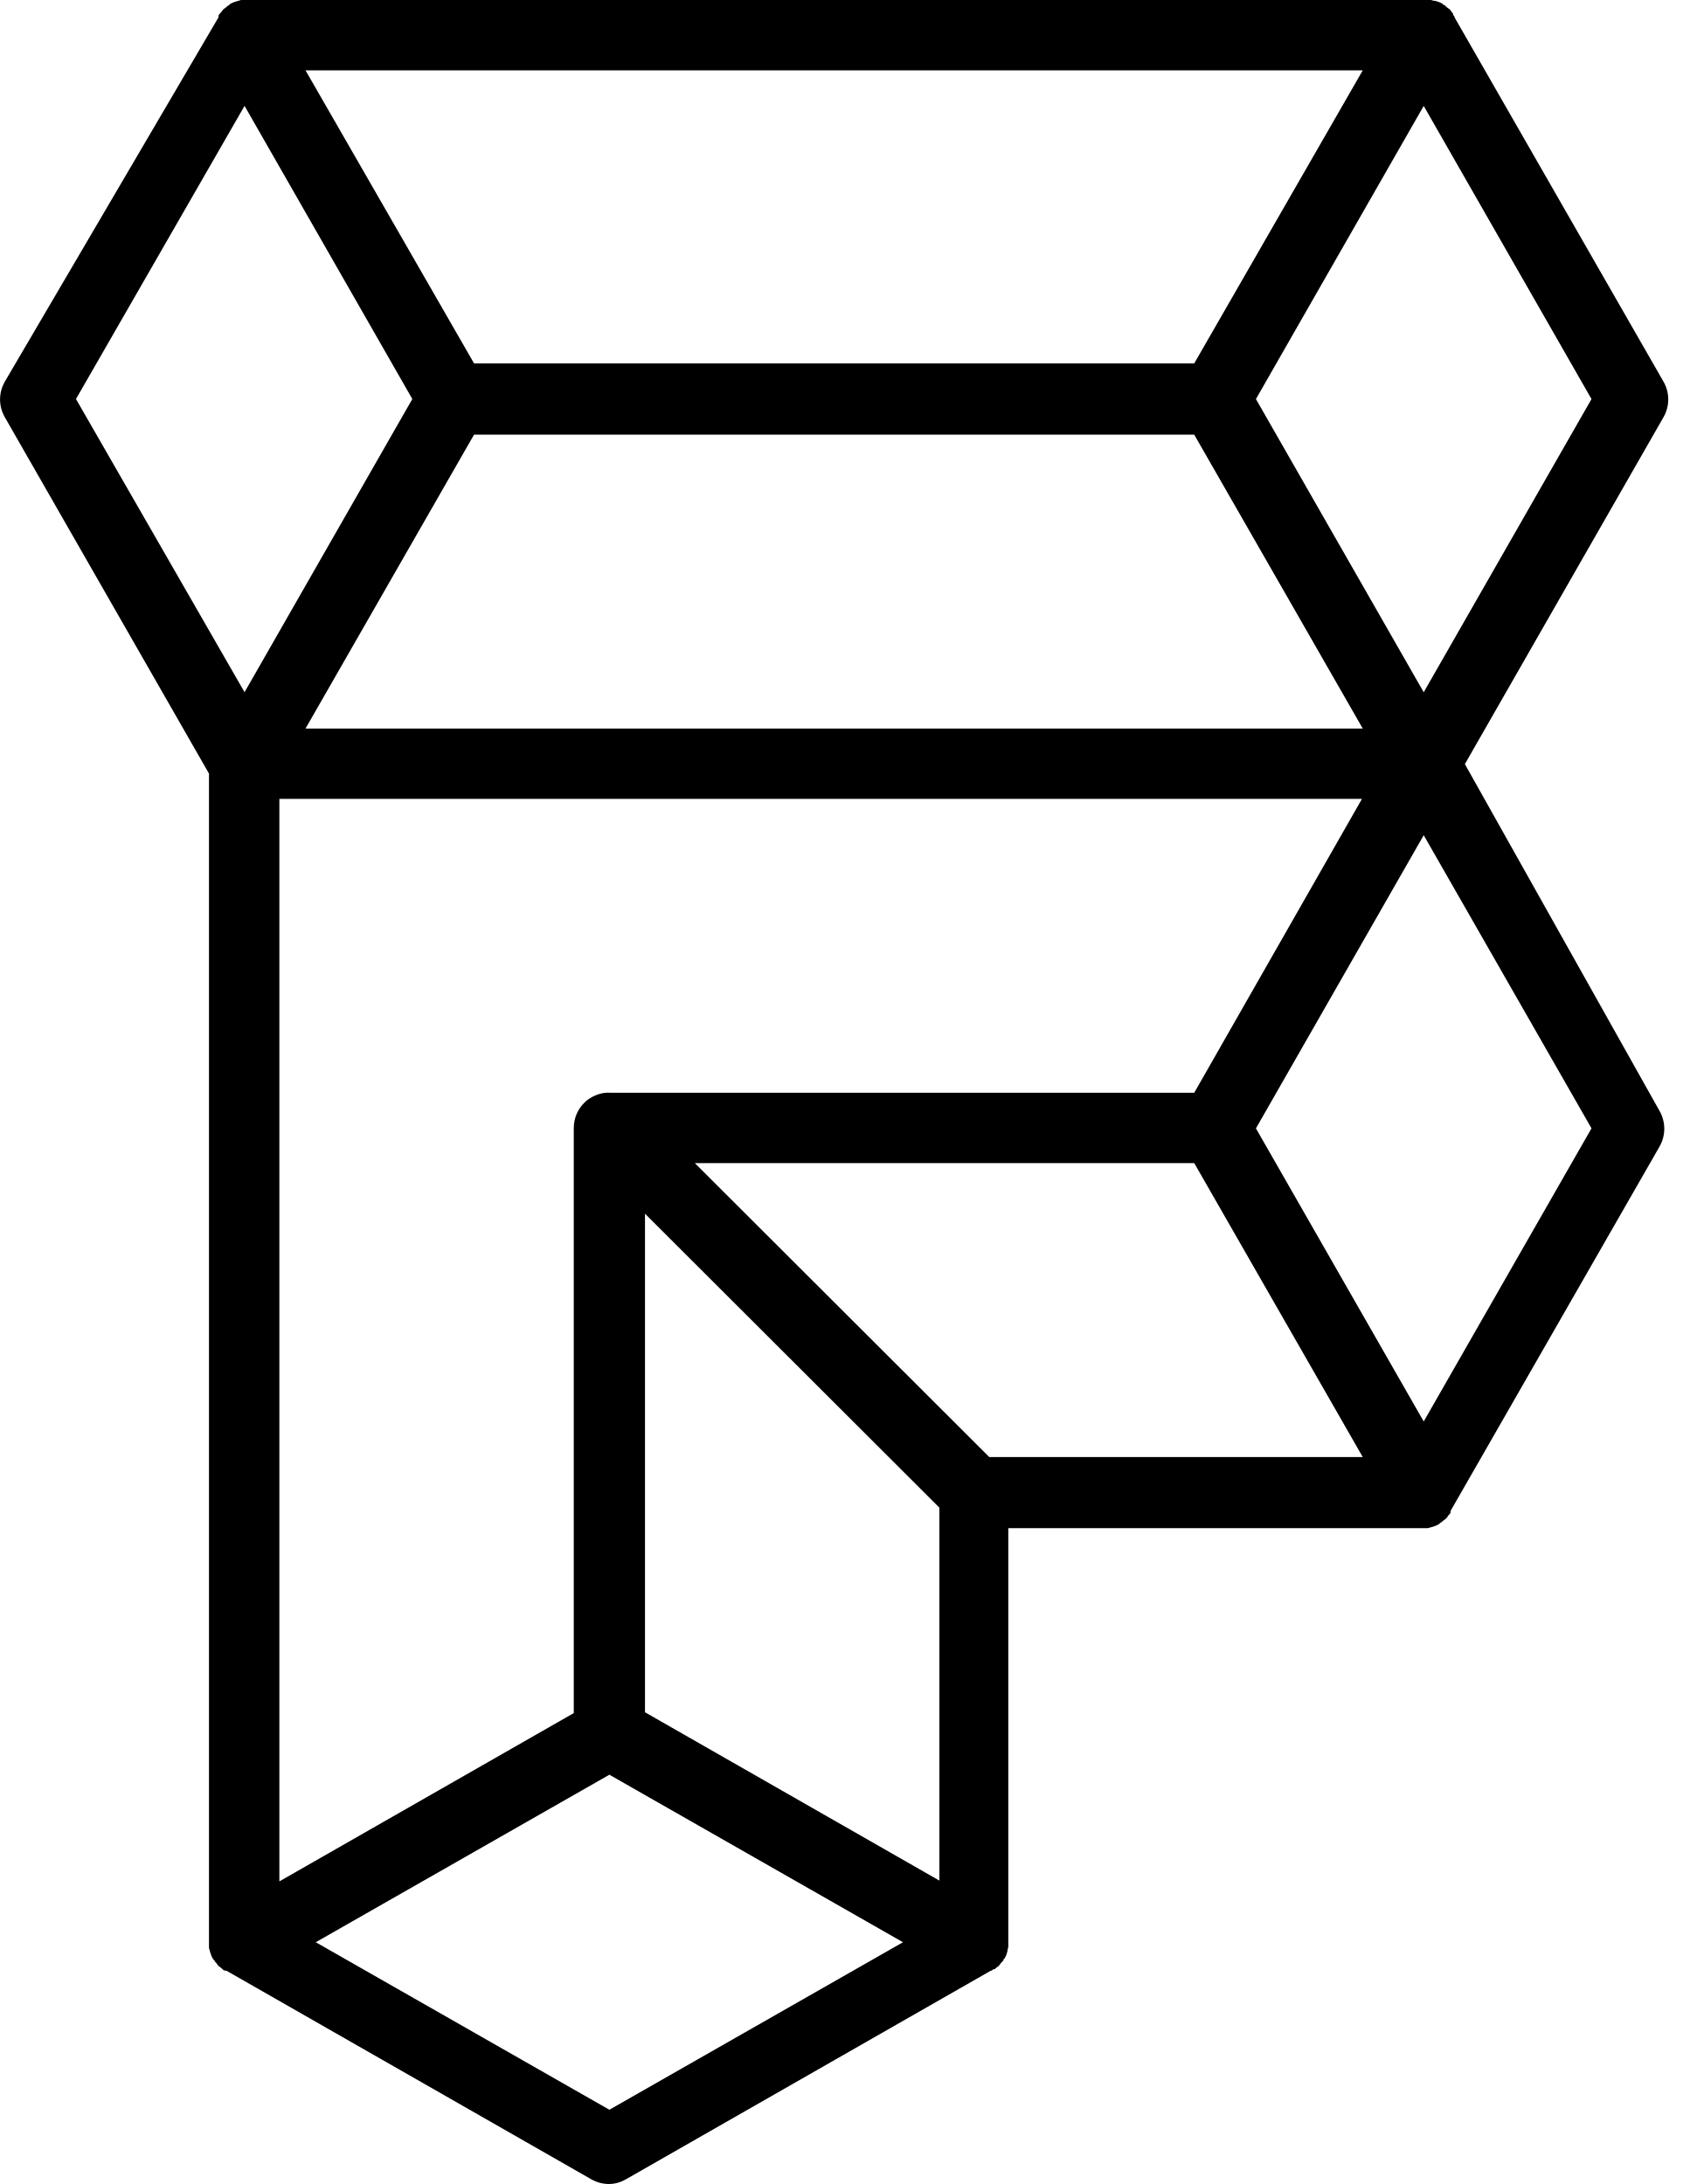
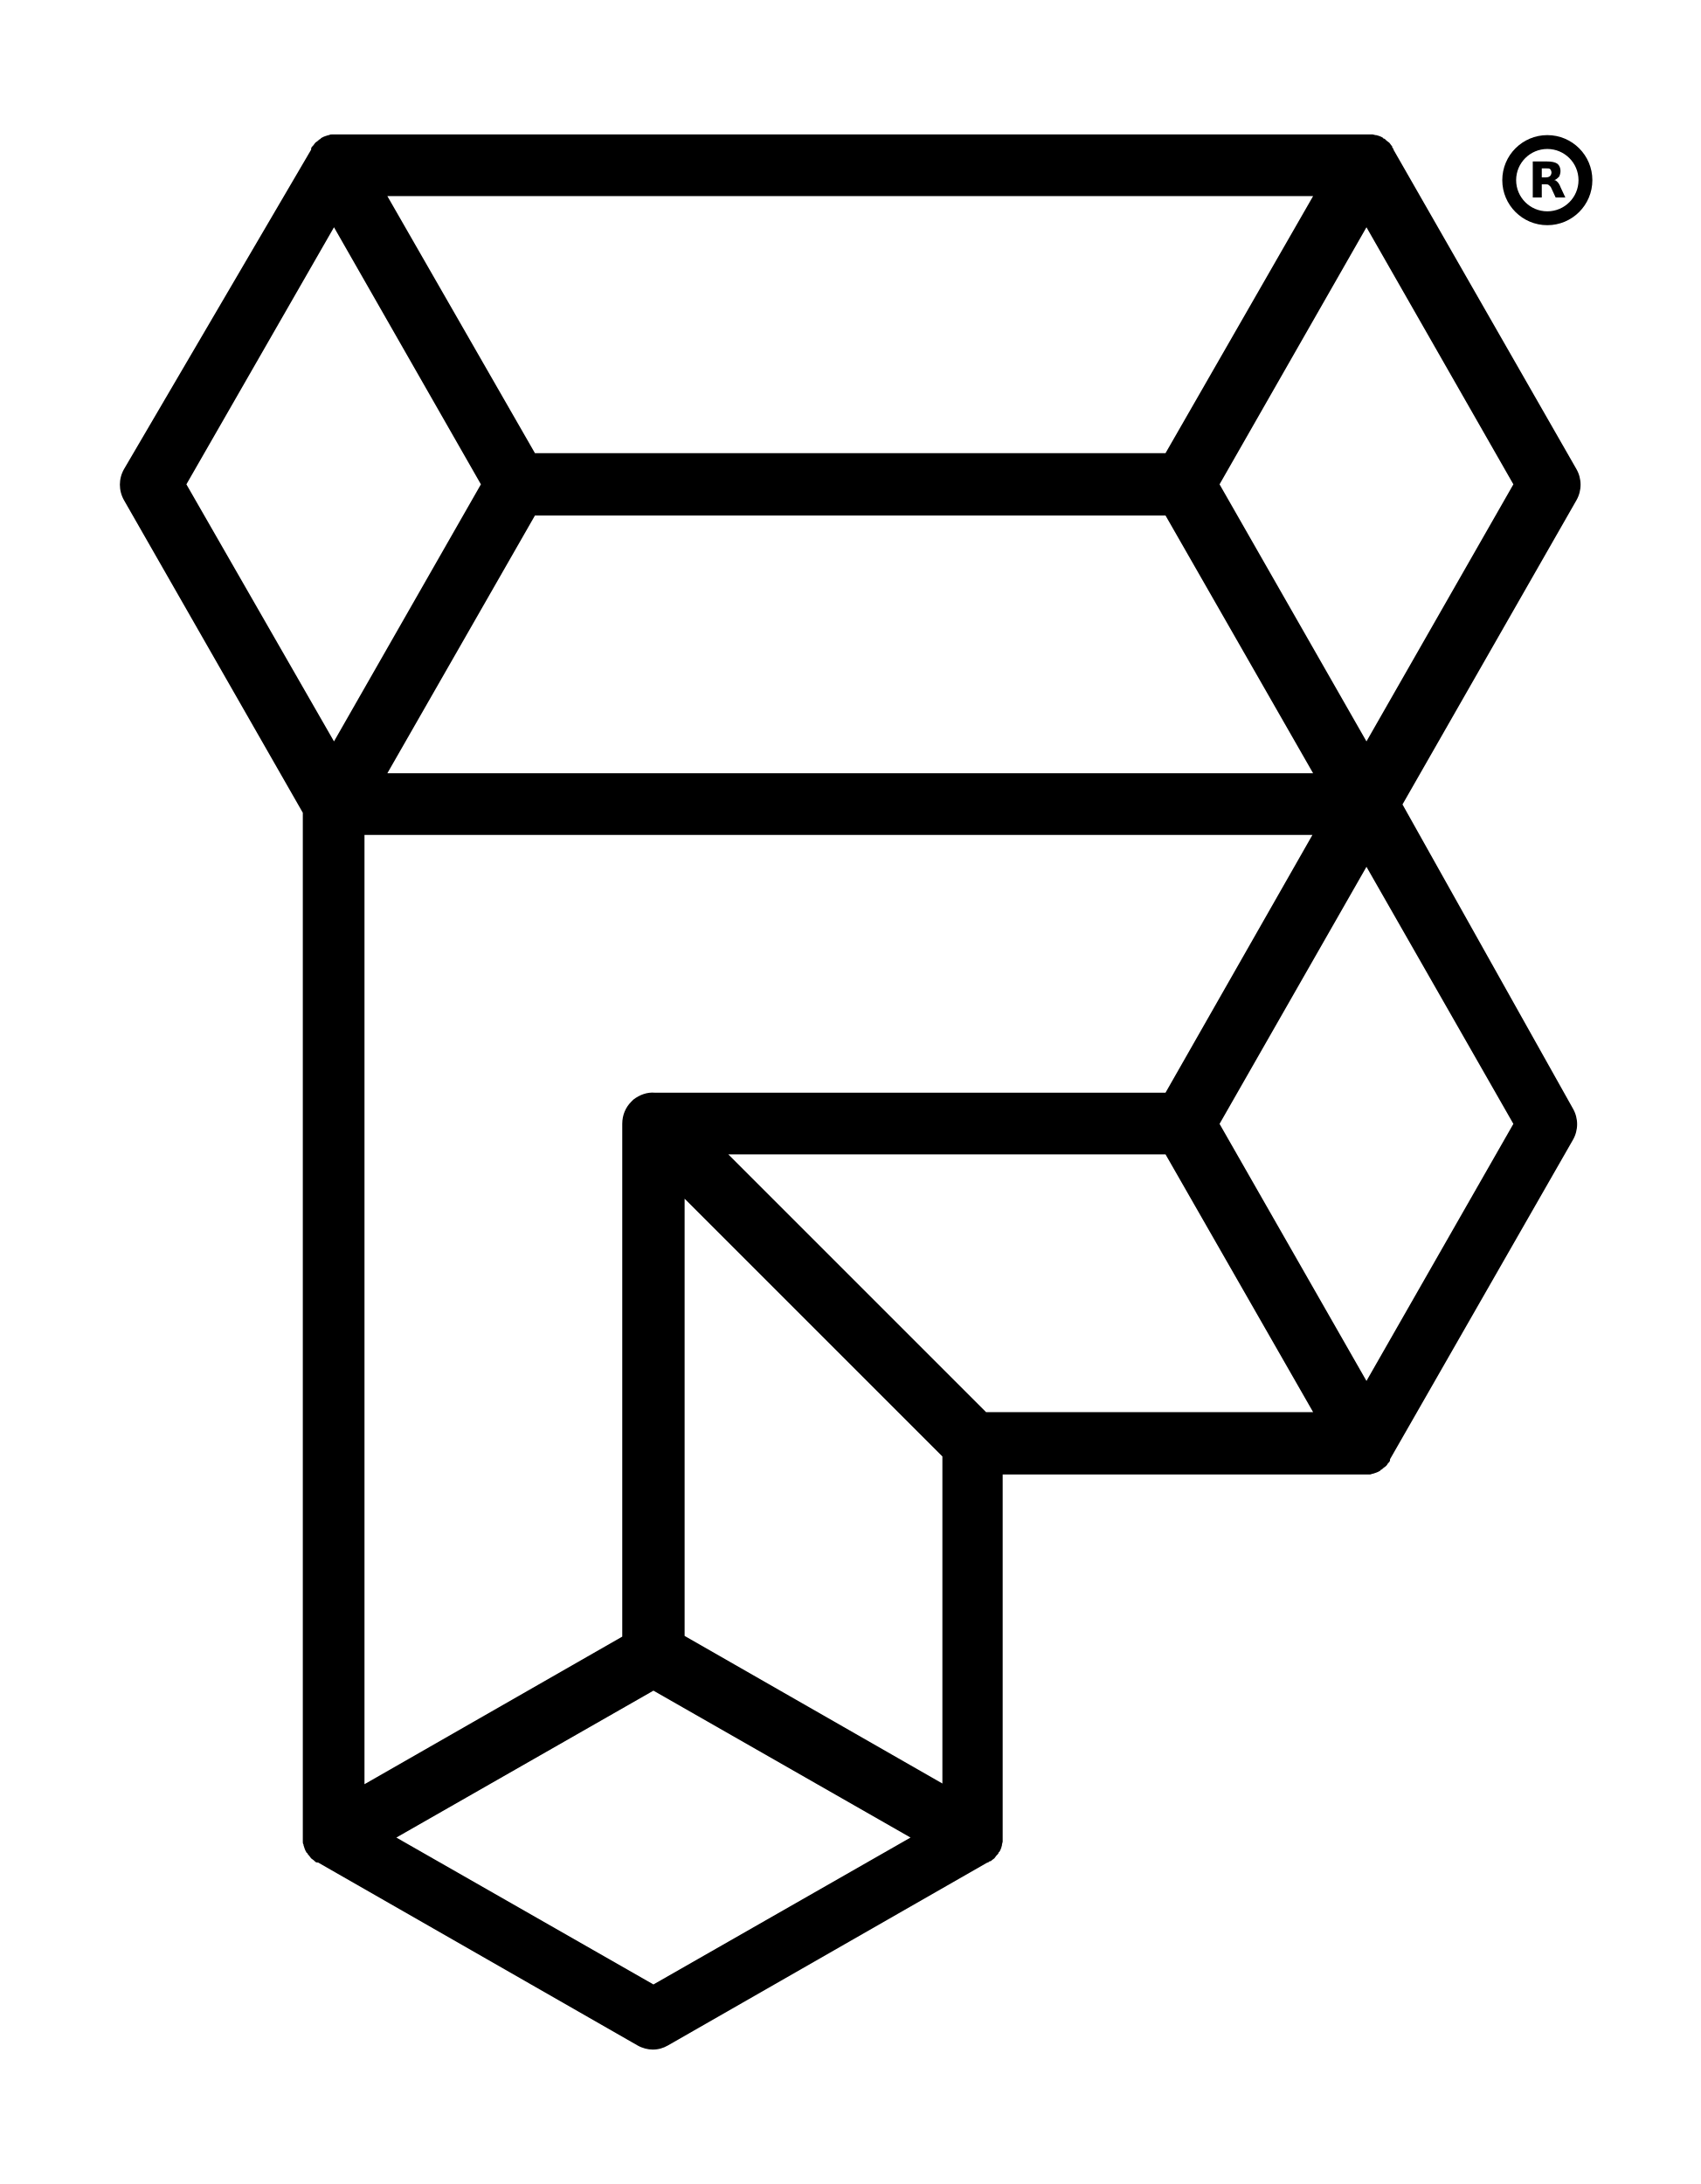
- <svg xmlns="http://www.w3.org/2000/svg" viewBox="0 0 39 50">
+ <svg xmlns="http://www.w3.org/2000/svg" viewBox="0 0 245.4 315.2">
  <g fill="currentColor" fill-rule="nonzero">
-     <path d="M33.527 17.493l4.546-7.942c.145-.253.145-.56 0-.814L33.291.398V.38c-.018-.018-.036-.036-.036-.072l-.018-.019c-.018-.018-.036-.054-.054-.072-.018-.018-.055-.036-.073-.054l-.018-.018c-.018-.018-.036-.036-.054-.036 0 0-.018 0-.018-.019-.055-.036-.109-.054-.181-.072h-.019c-.018 0-.054-.018-.072-.018H5.561h-.018c-.019 0-.055 0-.073.018h-.018c-.054.018-.127.036-.181.072 0 0-.018 0-.018.019-.018.018-.037.018-.055.036L5.18.163c-.018.018-.054.036-.072.054-.018.018-.036.054-.055.072l-.018.019C5.017.326 5 .344 5 .38v.018L.11 8.738c-.145.253-.145.56 0 .813l4.673 8.159v26.863c0 .018 0 .054.018.072v.019c.018.054.036.126.072.18 0 0 0 .019.018.019.019.018.019.036.037.054l.018.018c.018.018.036.054.054.072.018.018.054.036.073.055l.018.018c.018.018.036.036.072.036h.018l8.35 4.775c.127.073.272.109.399.109.145 0 .271-.036.398-.109l8.35-4.775h.018c.018-.018.037-.036.073-.036l.018-.018c.018-.019.054-.037.072-.055.018-.018.037-.054.055-.072l.018-.018c.018-.018.036-.036.036-.054 0 0 0-.019.018-.019.036-.054.055-.108.073-.18v-.019c0-.018.018-.054.018-.072v-.018-9.57H32.657c.019 0 .055 0 .073-.018h.018c.054-.018.127-.036.181-.072 0 0 .018 0 .018-.018.018-.018.036-.018.055-.036l.018-.018c.018-.018.054-.036.072-.055.018-.018.036-.036.054-.072l.019-.018c.018-.018.036-.036.036-.072v-.018l4.782-8.34c.144-.253.144-.56 0-.814l-4.456-7.941zm-6.195 7.525H13.983c-.2-.018-.398.054-.561.181l-.019.018-.036.036c-.145.145-.235.344-.235.58v13.386l-6.738 3.853V18.289h24.778l-3.84 6.73zM21.5 43.054L14.762 39.2V27.786l6.738 6.73v8.538zM27.332 8.32H10.85L6.992 1.61H31.19l-3.858 6.711zM10.85 9.95h16.482l3.858 6.73H6.992l3.858-6.73zm21.735 5.898l-3.84-6.712 3.84-6.711 3.84 6.711-3.84 6.712zM5.597 2.424l3.84 6.711-3.84 6.712-3.858-6.712 3.858-6.711zm8.35 45.876l-6.72-3.835 6.72-3.835 6.72 3.835-6.72 3.835zm8.694-14.943l-6.738-6.729h11.43l3.857 6.73h-8.549zm9.944-.814l-3.84-6.71 3.84-6.712 3.84 6.711-3.84 6.711z" />
+     <g>
+       <path d="M202.4,116.1l25.1-43.9c0.8-1.4,0.8-3.1,0-4.5l-26.4-46.1c0,0,0,0,0-0.1c-0.1-0.1-0.2-0.2-0.2-0.4         c0,0-0.1-0.1-0.1-0.1c-0.1-0.1-0.2-0.3-0.3-0.4c0,0,0,0,0,0c-0.1-0.1-0.3-0.2-0.4-0.3c0,0-0.1-0.1-0.1-0.1         c-0.1-0.1-0.2-0.2-0.3-0.2c0,0-0.1,0-0.1-0.1c-0.3-0.2-0.6-0.3-1-0.4c0,0-0.1,0-0.1,0c-0.1,0-0.3-0.1-0.4-0.1c0,0-0.1,0-0.1,0         c-0.2,0-0.4,0-0.5,0h-149c-0.2,0-0.4,0-0.5,0c0,0-0.1,0-0.1,0c-0.1,0-0.3,0-0.4,0.1c0,0-0.1,0-0.1,0c-0.3,0.1-0.7,0.2-1,0.4         c0,0-0.1,0-0.1,0.1c-0.1,0.1-0.2,0.1-0.3,0.2c0,0-0.1,0.1-0.1,0.1c-0.1,0.1-0.3,0.2-0.4,0.3c0,0,0,0,0,0c-0.1,0.1-0.2,0.3-0.3,0.4         c0,0-0.1,0.1-0.1,0.1c-0.1,0.1-0.2,0.2-0.2,0.4c0,0,0,0,0,0.1L17.9,67.7c-0.8,1.4-0.8,3.1,0,4.5l25.8,45.1v147.9c0,0.2,0,0.4,0,0.5         c0,0,0,0.1,0,0.1c0,0.1,0,0.3,0.1,0.4c0,0,0,0.1,0,0.1c0.1,0.3,0.2,0.7,0.4,1c0,0,0,0.1,0.1,0.1c0.1,0.1,0.1,0.2,0.2,0.3         c0,0,0.1,0.1,0.1,0.1c0.1,0.1,0.2,0.3,0.3,0.4c0,0,0,0,0,0c0.1,0.1,0.3,0.2,0.4,0.3c0,0,0.1,0.1,0.1,0.1c0.1,0.1,0.2,0.2,0.4,0.2         c0,0,0,0,0.1,0l46.1,26.4c0.7,0.4,1.5,0.6,2.2,0.6c0.8,0,1.5-0.2,2.2-0.6l46.1-26.4c0,0,0,0,0.1,0c0.1-0.1,0.2-0.2,0.4-0.2         c0,0,0.1-0.1,0.1-0.1c0.1-0.1,0.3-0.2,0.4-0.3c0,0,0,0,0,0c0.1-0.1,0.2-0.3,0.3-0.4c0,0,0.1-0.1,0.1-0.1c0.1-0.1,0.2-0.2,0.2-0.3         c0,0,0-0.1,0.1-0.1c0.2-0.3,0.3-0.6,0.4-1c0,0,0-0.1,0-0.1c0-0.1,0.1-0.3,0.1-0.4c0,0,0-0.1,0-0.1c0-0.2,0-0.4,0-0.5v-52.4h52.3         c0.2,0,0.4,0,0.5,0c0,0,0.1,0,0.1,0c0.1,0,0.3,0,0.4-0.1c0,0,0.1,0,0.1,0c0.3-0.1,0.7-0.2,1-0.4c0,0,0.1,0,0.1-0.1         c0.1-0.1,0.2-0.1,0.3-0.2c0,0,0.1-0.1,0.1-0.1c0.1-0.1,0.3-0.2,0.4-0.3c0,0,0,0,0,0c0.1-0.1,0.2-0.2,0.3-0.4c0,0,0.1-0.1,0.1-0.1         c0.1-0.1,0.2-0.2,0.2-0.4c0,0,0,0,0-0.1l26.4-46.1c0.8-1.4,0.8-3.1,0-4.5L202.4,116.1z M168.2,157.7H94.5c-1.1-0.1-2.2,0.3-3.1,1         c0,0-0.1,0.1-0.1,0.1c-0.1,0.1-0.1,0.1-0.2,0.2c0,0,0,0,0,0c-0.8,0.8-1.3,1.9-1.3,3.2v74l-37.2,21.3V120.5h136.8L168.2,157.7z         M136,257.4l-37.2-21.3V173l37.2,37.2V257.4z M168.2,65.4h-91L55.9,28.3h133.6L168.2,65.4z M77.2,74.4h91l21.3,37.2H55.9L77.2,74.4         z M197.2,107L176,69.9l21.2-37.1l21.2,37.1L197.2,107z M48.2,32.8l21.2,37.1L48.2,107L26.9,69.9L48.2,32.8z M94.3,286.4l-37.1-21.2         l37.1-21.2l37.1,21.2L94.3,286.4z M142.3,203.8l-37.2-37.2h63.1l21.3,37.2H142.3z M197.2,199.3L176,162.2l21.2-37.1l21.2,37.1         L197.2,199.3z" />
+     </g>
+     <circle cx="223.3" cy="26" r="5.5" fill="none" stroke="currentColor" stroke-width="2" />
+     <path fill="currentColor" d="M223.1,25.6c0.3,0,0.5-0.1,0.6-0.2c0.1-0.1,0.2-0.3,0.2-0.5c0-0.2-0.1-0.4-0.2-0.5c-0.1-0.1-0.3-0.1-0.6-0.1       h-0.6v1.3H223.1 M222.5,26.5v2h-1.3v-5.2h2c0.7,0,1.2,0.1,1.5,0.3c0.3,0.2,0.5,0.6,0.5,1.1c0,0.3-0.1,0.6-0.2,0.8       c-0.2,0.2-0.4,0.4-0.7,0.5c0.2,0,0.3,0.1,0.5,0.3c0.1,0.1,0.3,0.4,0.4,0.7l0.7,1.5h-1.4l-0.6-1.3c-0.1-0.3-0.3-0.4-0.4-0.5       c-0.1-0.1-0.3-0.1-0.5-0.1H222.5" />
  </g>
</svg>
